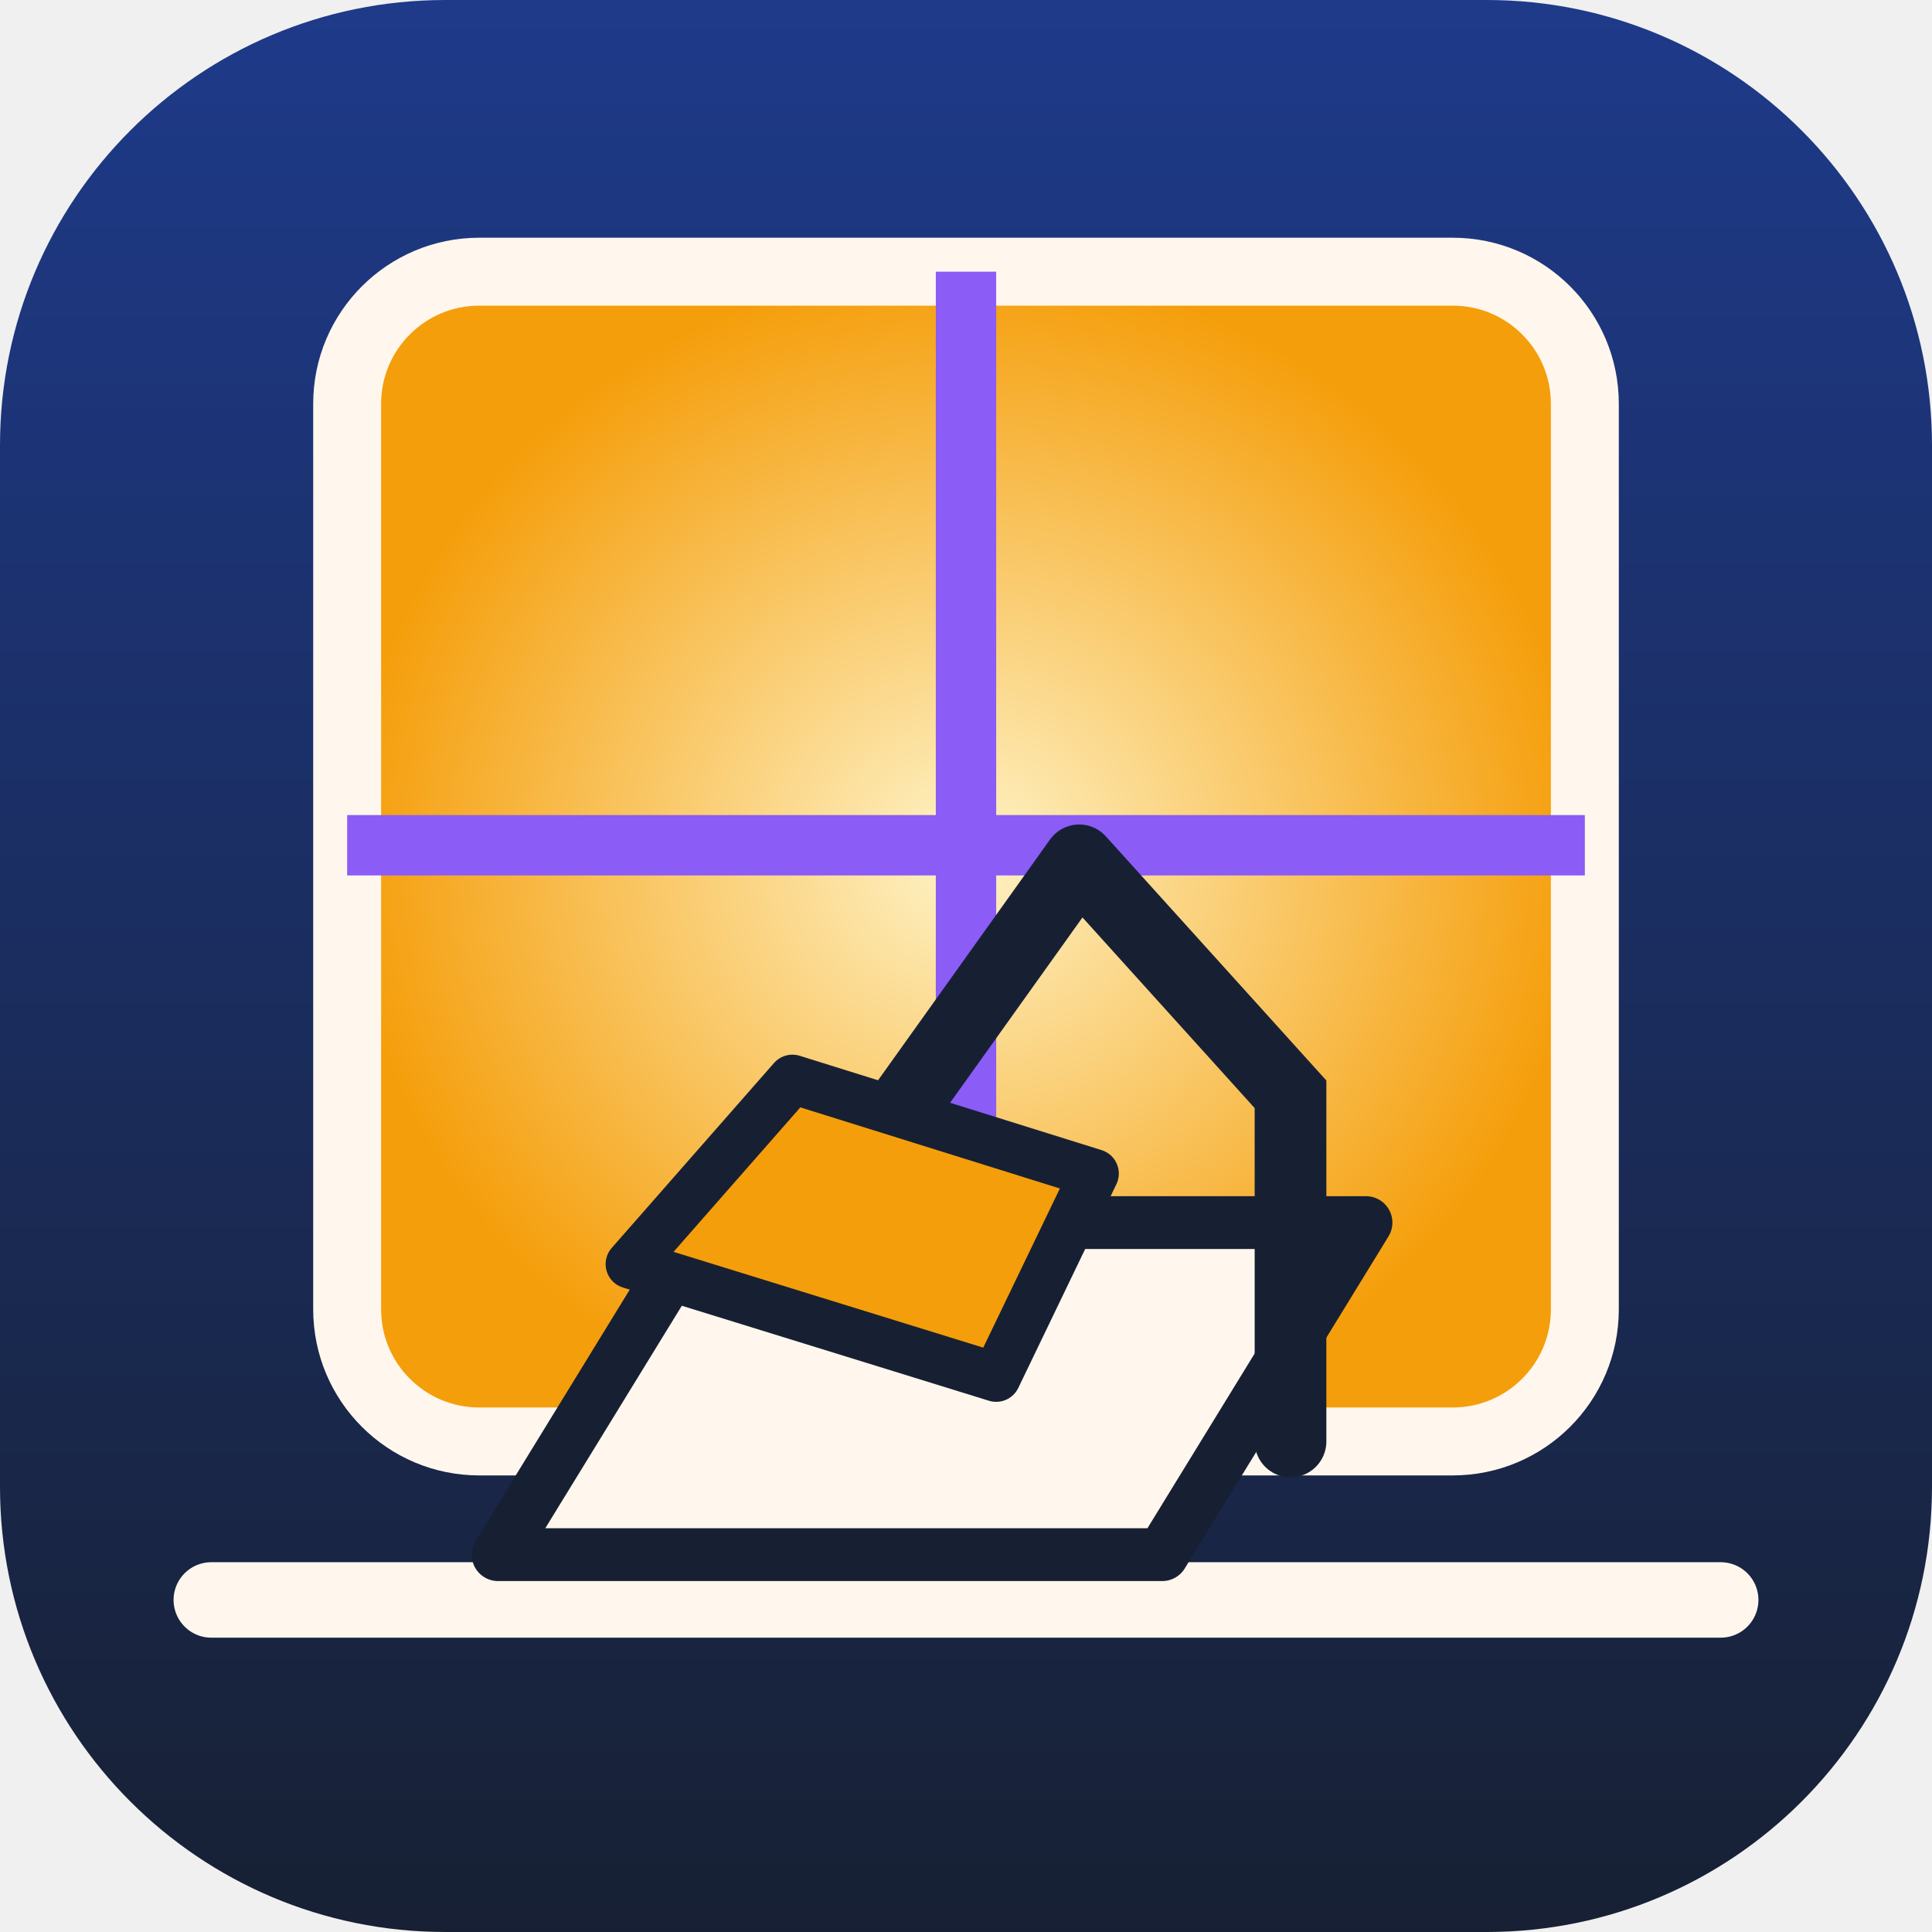
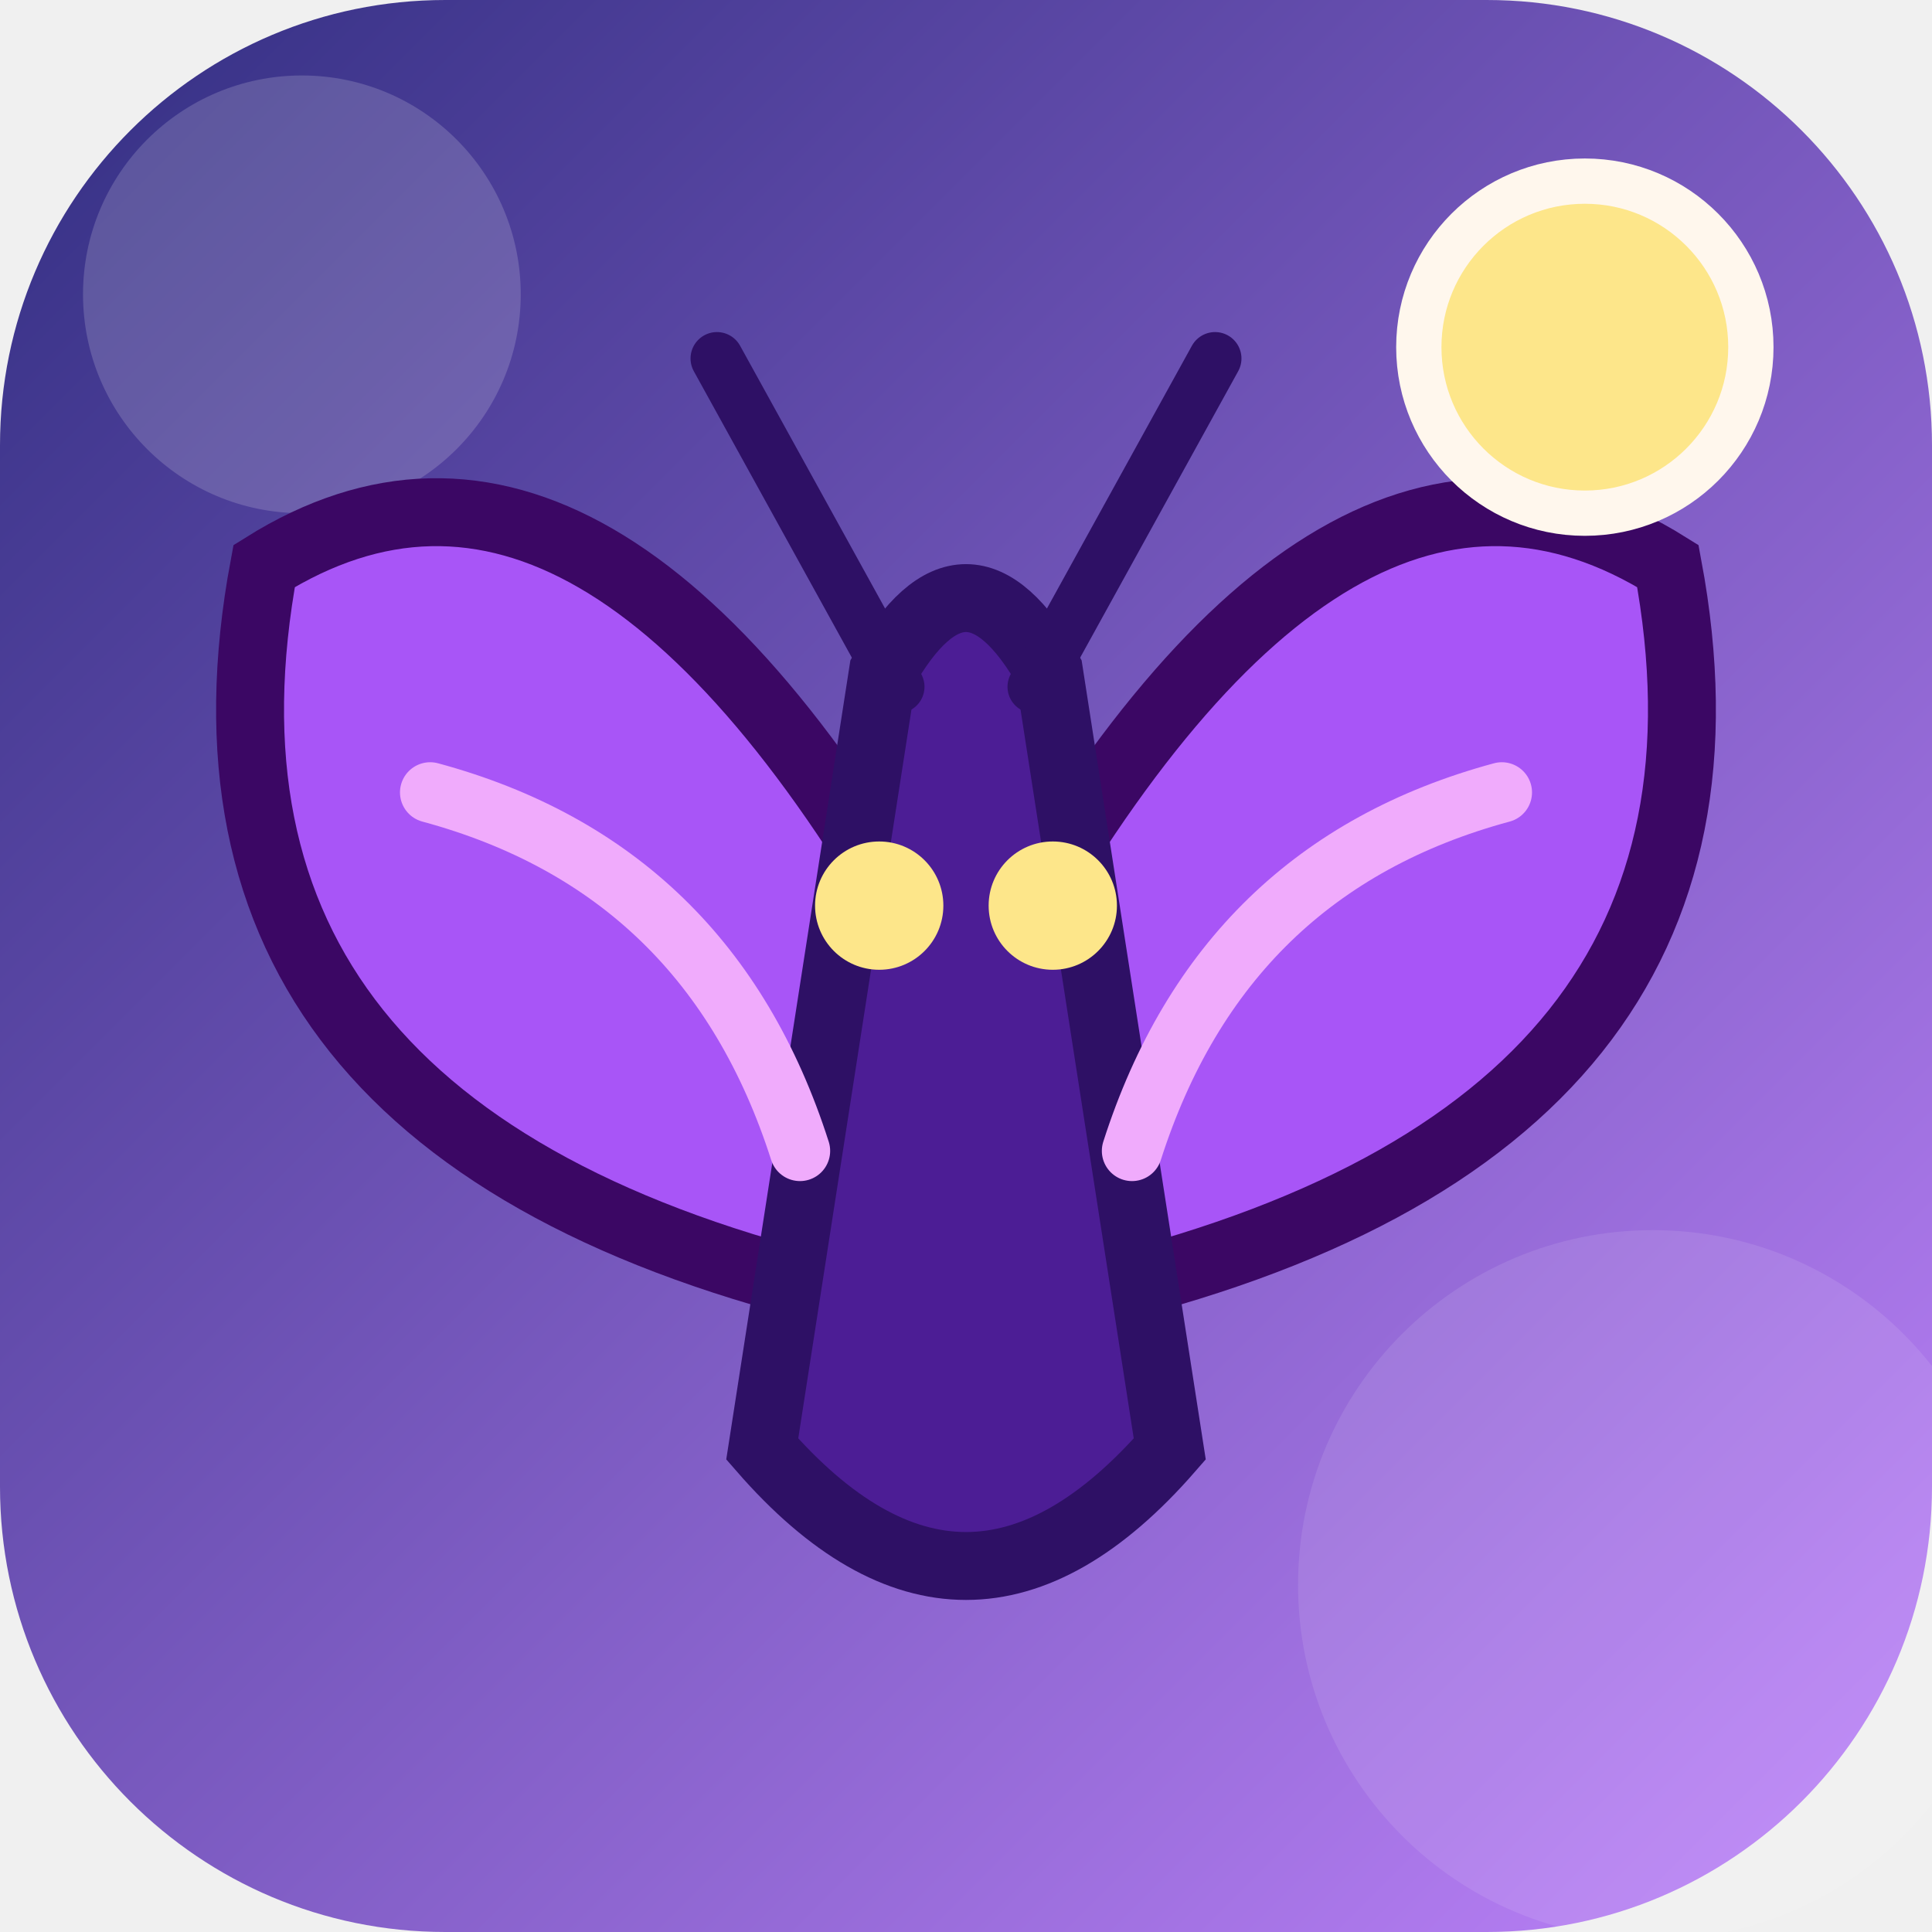
- <svg xmlns="http://www.w3.org/2000/svg" viewBox="0 0 512 512">
+ <svg xmlns="http://www.w3.org/2000/svg" viewBox="0 0 512 512" role="img">
  <defs>
-     <linearGradient id="bg" x2="0" y2="1">
-       <stop stop-color="#1E3A8A" />
-       <stop offset="1" stop-color="#172033" />
+     <linearGradient id="bg-8" x1="0" y1="0" x2="1" y2="1">
+       <stop stop-color="#312E81" />
+       <stop offset="1" stop-color="#C084FC" />
    </linearGradient>
-     <radialGradient id="light">
-       <stop stop-color="#FEF3C7" />
-       <stop offset="1" stop-color="#F59E0B" />
-     </radialGradient>
  </defs>
-   <rect width="512" height="512" rx="118" fill="url(#bg)" />
-   <rect x="92" y="72" width="328" height="310" rx="35" fill="url(#light)" stroke="#FFF7ED" stroke-width="18" />
-   <path d="M256 72v310M92 224h328" stroke="#8B5CF6" stroke-width="16" />
-   <path d="M56 424h400" stroke="#FFF7ED" stroke-width="20" stroke-linecap="round" />
-   <path d="M132 412h176l54-88H186z" fill="#FFF7ED" stroke="#172033" stroke-width="14" stroke-linejoin="round" />
-   <path d="M342 382v-92l-56-62M286 228l-50 70" fill="none" stroke="#172033" stroke-width="19" stroke-linecap="round" />
-   <path d="m210 286 80 25-26 54-97-30z" fill="#F59E0B" stroke="#172033" stroke-width="13" stroke-linejoin="round" />
+   <rect width="512" height="512" rx="118" fill="url(#bg-8)" />
+   <circle cx="80" cy="78" r="58" fill="#fff" opacity=".17" />
+   <circle cx="438" cy="420" r="94" fill="#fff" opacity=".1" />
+   <path d="M246 252Q158 95 70 150q-28 150 154 193M266 252Q354 95 442 150q28 150-154 193" fill="#A855F7" stroke="#3B0764" stroke-width="18" />
+   <path d="M234 178q22-39 44 0l32 206q-54 62-108 0z" fill="#4C1D95" stroke="#2E1065" stroke-width="18" />
+   <path d="M238 182 190 95M274 182l48-87" stroke="#2E1065" stroke-width="14" stroke-linecap="round" />
+   <circle cx="233" cy="240" r="17" fill="#FDE68A" />
+   <circle cx="279" cy="240" r="17" fill="#FDE68A" />
+   <path d="M114 210q74 20 98 95M398 210q-74 20-98 95" fill="none" stroke="#F0ABFC" stroke-width="16" stroke-linecap="round" />
+   <circle cx="420" cy="92" r="44" fill="#FDE68A" stroke="#FFF7ED" stroke-width="12" />
</svg>
